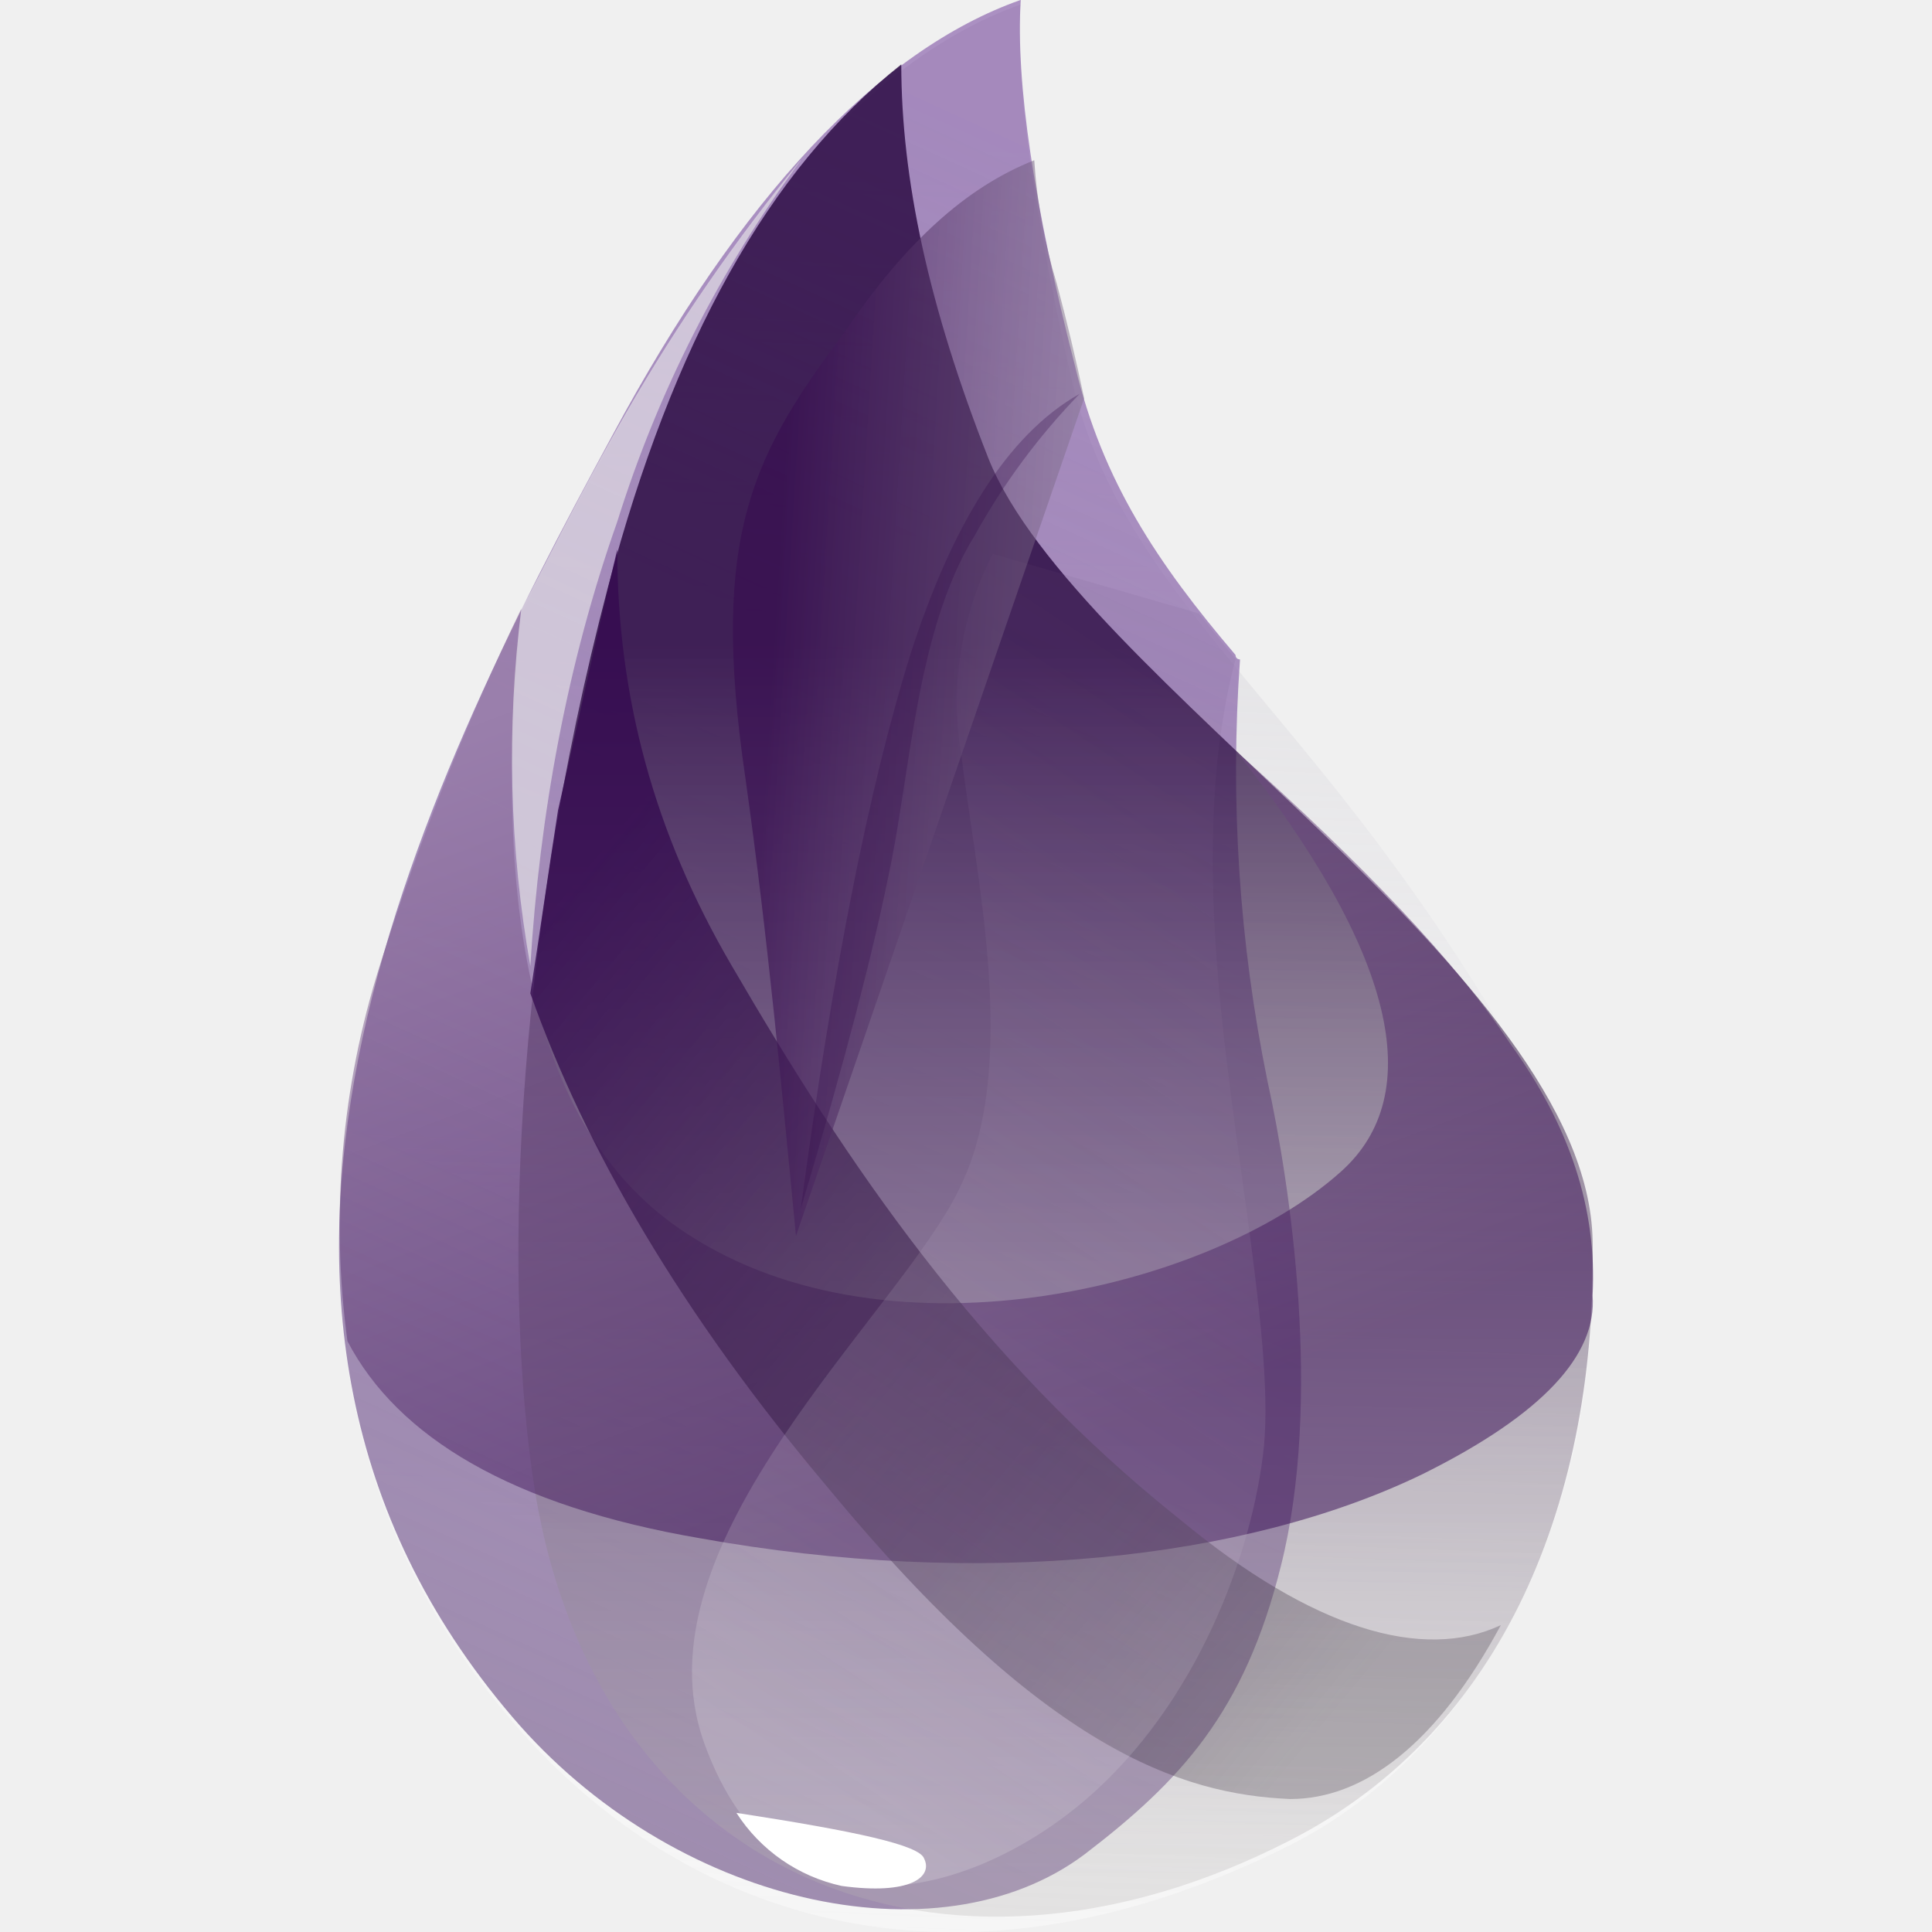
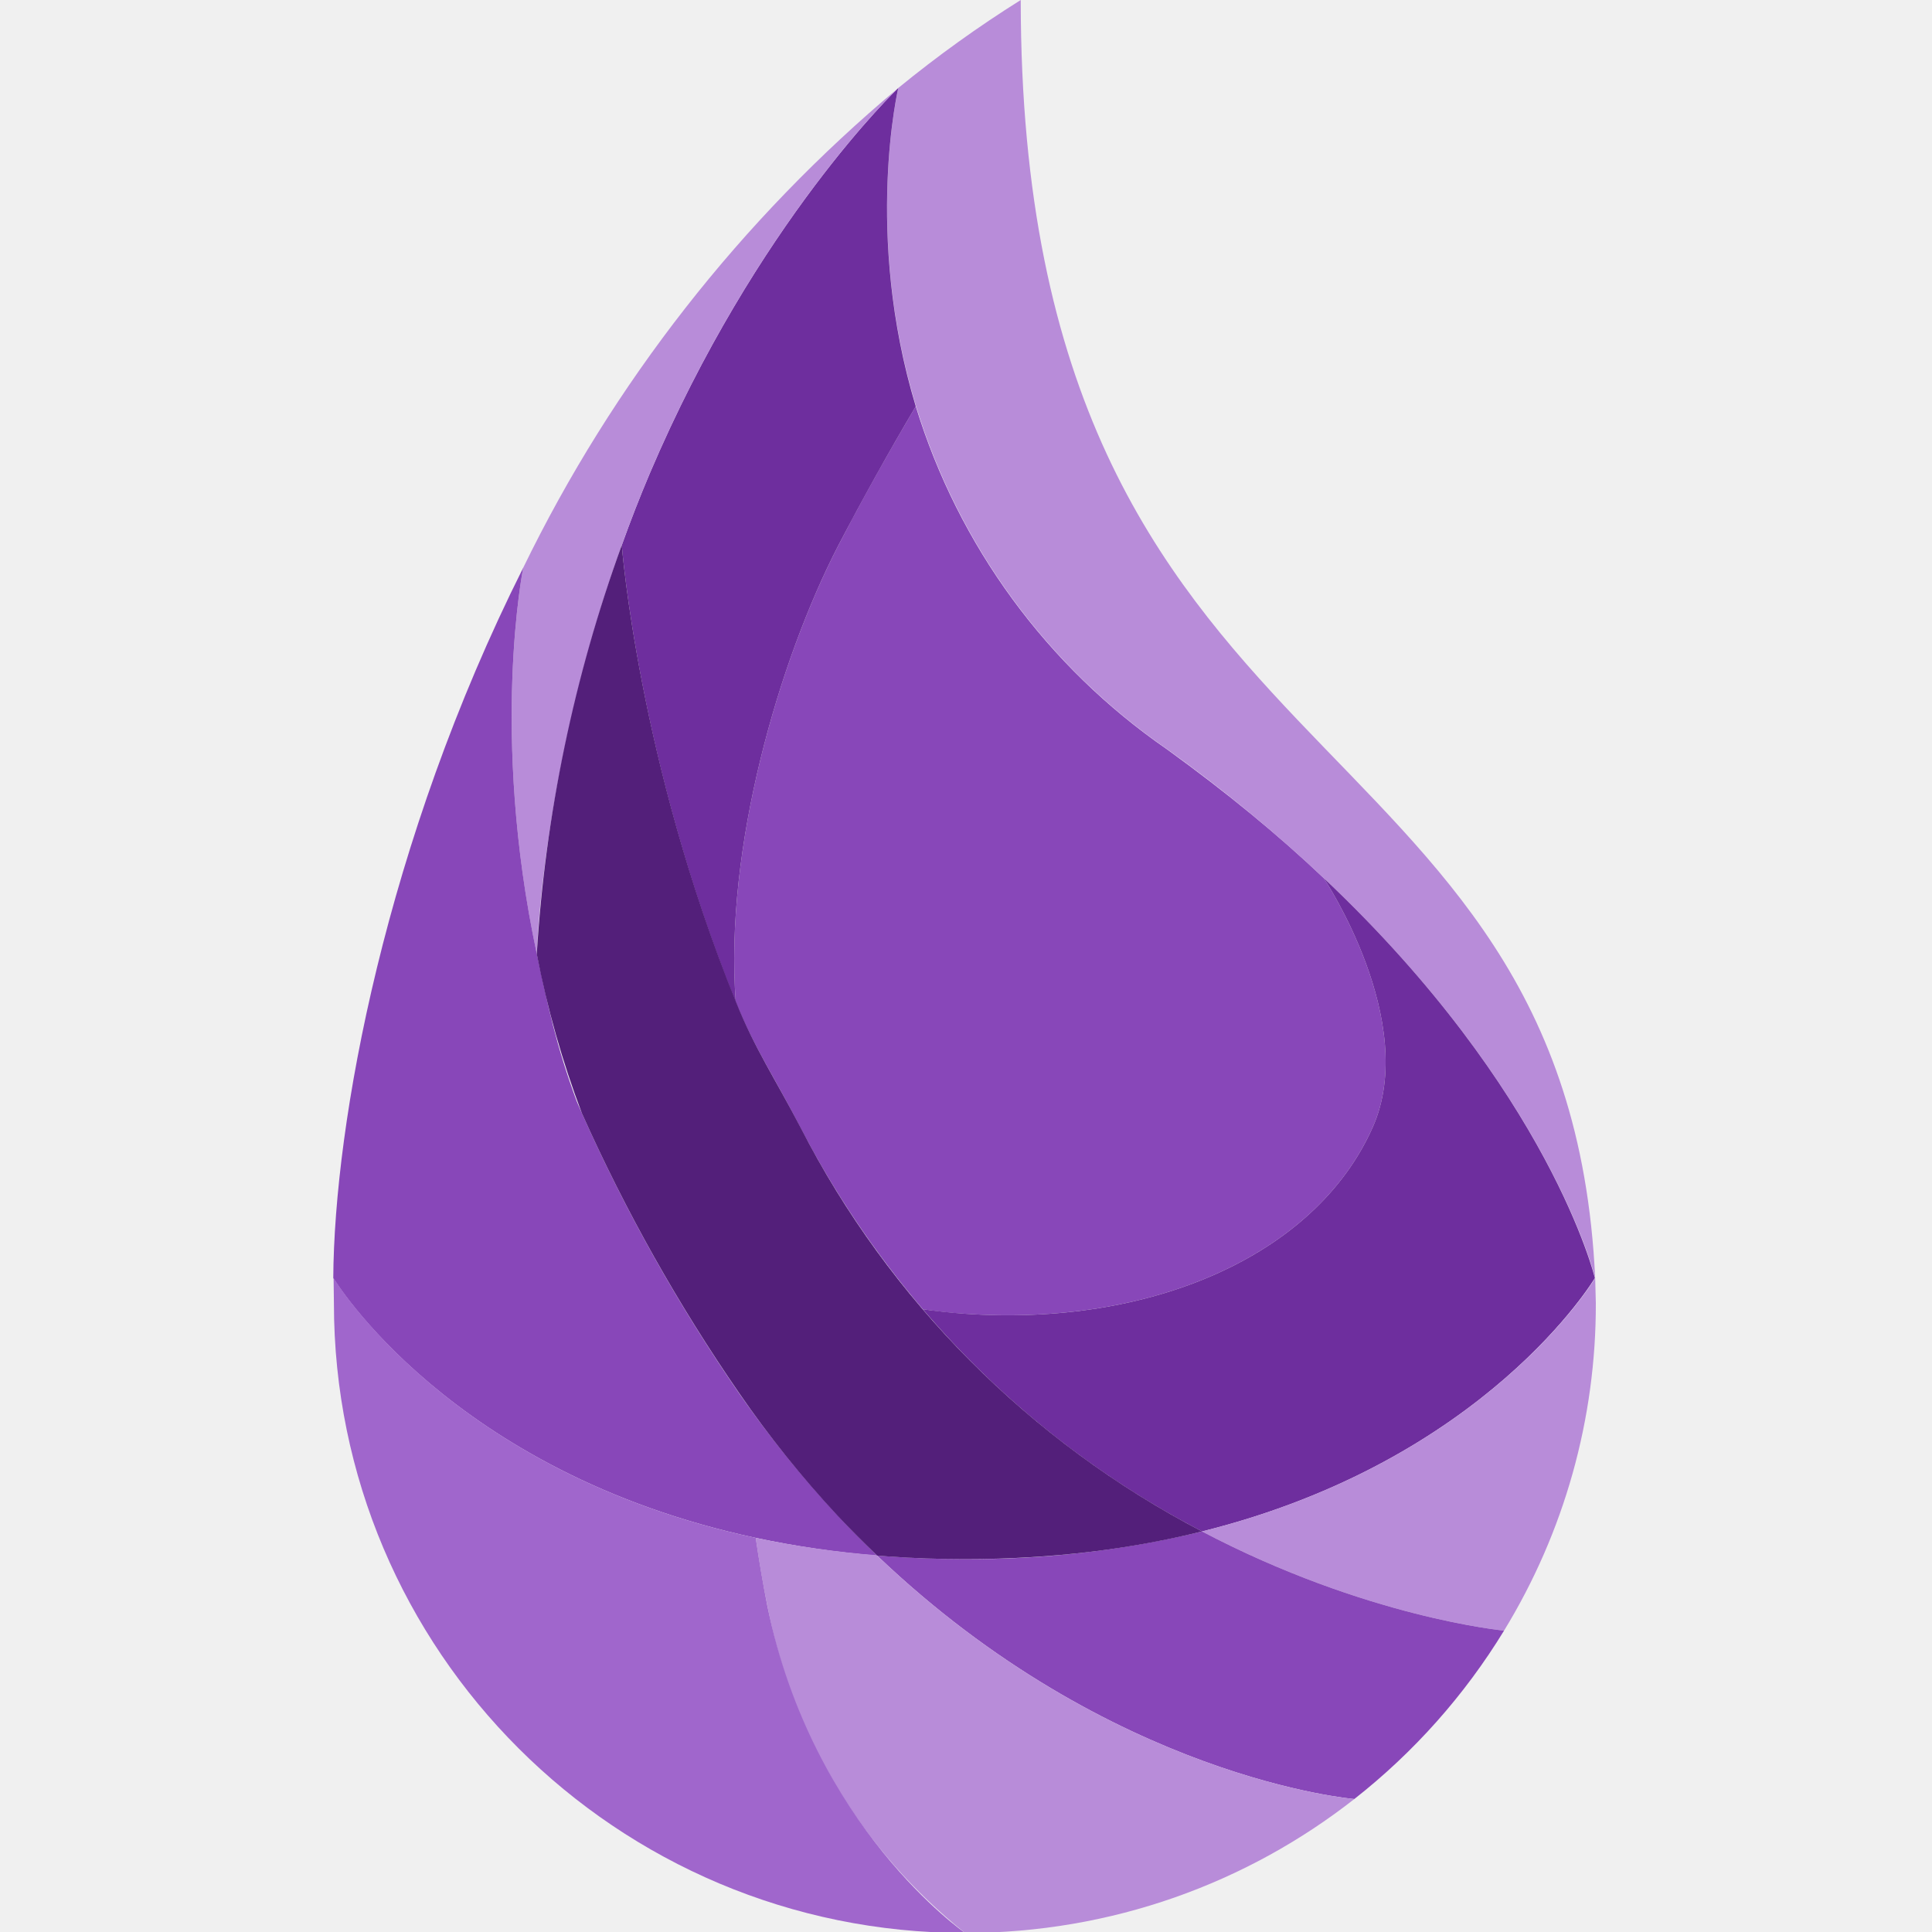
<svg xmlns="http://www.w3.org/2000/svg" fill="none" viewBox="0 0 600 600">
-   <path fill="url(#devicon-elixir-icon-7-a)" fill-rule="evenodd" d="M316.9 1.4c-44.1 15.7-85.3 61.1-126.6 135C129.2 248.9 51 408 159.1 534.6c49.7 58.3 133.6 92.4 241.6 38.4 86.8-44 112.3-170.7 79.6-229C415 221.8 349.6 192 332.5 116.6 321 65.4 315.5 27 316.9 1.4" clip-rule="evenodd" />
-   <path fill="url(#devicon-elixir-icon-8-b)" fill-rule="evenodd" d="M316.9 0C272.8 15.6 230 61.1 190.3 135 129.2 247.5 51 406.7 159.1 533.2c49.7 58.3 132.2 76.8 177.7 42.7 29.8-22.8 49.7-44.1 61-89.6 12.9-51.2 3-118-4.2-150.7a482 482 0 0 1-8.5-130.8s-1.4 0-1.4-1.4c-24.2-28.4-41.3-54-49.8-89.6C321.1 64 315.4 25.6 317 0" clip-rule="evenodd" />
-   <path fill="url(#devicon-elixir-icon-9-c)" fill-rule="evenodd" d="M279.9 20c-41.2 32.6-71 86.6-91 162-29.9 113.7-32.7 219-22.7 281.5C186 582.9 292.7 627 400.7 571.5c66.8-34.1 95.3-106.6 93.9-186.2-1.5-82.5-160.7-174.9-187.7-243.1-18.5-47-27-86.7-27-122.3" clip-rule="evenodd" />
-   <path fill="url(#devicon-elixir-icon-10-d)" fill-rule="evenodd" d="M383.7 233.1c49.7 62.6 59.7 106.7 32.7 130.8-41.3 37-143.6 61.2-206.2 17.1-42.6-29.9-58.3-93.8-48.3-192a818 818 0 0 0-44 111 268 268 0 0 0-10 116.5c15.6 29.9 51.2 51.2 109.4 61.2 86.8 15.6 169.2 7 224.7-20 37-18.4 54-36.9 52.6-55.4 1.4-27-7.1-52.6-25.6-78.2-17-25.6-45.5-55.4-85.3-91" clip-rule="evenodd" />
-   <path fill="url(#devicon-elixir-icon-11-e)" fill-rule="evenodd" d="M191.7 170.6c0 45.5 11.4 88.1 35.6 129.4 35.5 61 76.7 122.2 139.3 172 41.2 34.1 75.4 44 99.5 32.7-19.9 37-42.6 54-65.4 54-34-1.4-76.7-15.6-143.6-96.7-45.5-54-75.3-105.2-92.4-153.5 2.9-18.5 5.7-38.4 8.6-56.9 4.2-18.4 10-45.5 18.4-81" clip-rule="evenodd" />
-   <path fill="url(#devicon-elixir-icon-12-f)" fill-rule="evenodd" d="M298.4 233.1c4.2 37 18.5 96.7 0 135.1C279.9 408 196 479.1 218.8 541.6c22.7 62.6 79.6 48.4 115.1 20 35.6-28.5 54-75.4 58.3-109.5 4.3-32.7-10-96.7-14.2-152.1-2.9-37-1.4-68.3 5.7-95.3l-11.4-14.2-64-18.5a101 101 0 0 0-10 61.1" clip-rule="evenodd" />
-   <path fill="url(#devicon-elixir-icon-13-g)" fill-rule="evenodd" d="M321.1 49.8c-21.3 8.5-39.8 25.5-58.3 52.6-28.4 38.3-42.6 62.5-31.3 139.3 7.2 51.2 11.4 98 15.7 142.1l89.5-260.1a669 669 0 0 0-8.5-35.6 167 167 0 0 1-7-38.3" clip-rule="evenodd" />
-   <path fill="#330A4C" fill-opacity=".3" fill-rule="evenodd" d="M335.3 122.3c-22.7 12.8-39.8 41.2-52.6 81-12.8 41.2-24.1 98-34 172 14.1-47 22.7-81 27-102.3 7-31.3 8.5-76.8 27-106.7a208 208 0 0 1 32.6-44" clip-rule="evenodd" />
-   <path fill="#fff" fill-rule="evenodd" d="M228.7 563c37 5.7 56.9 10 58.3 14.2 2.8 5.7-4.3 11.4-25.6 8.5a52 52 0 0 1-32.7-22.7" clip-rule="evenodd" />
-   <path fill="#EDEDED" fill-opacity=".6" fill-rule="evenodd" d="M248.6 49.8a588 588 0 0 0-54 78.1c-15.6 27-25.6 48.4-32.7 61.2a370 370 0 0 0 2.8 110.9c2.9-47 11.4-93.9 27-138a378 378 0 0 1 57-112.2" clip-rule="evenodd" />
-   <defs>
-     <linearGradient id="devicon-elixir-icon-7-a" x1="305.2" x2="284.3" y1="45.3" y2="600.6" gradientUnits="userSpaceOnUse">
-       <stop stop-color="#D9D8DC" />
-       <stop offset="1" stop-color="#fff" stop-opacity=".4" />
-     </linearGradient>
-     <linearGradient id="devicon-elixir-icon-8-b" x1="297.6" x2="79.5" y1="36.1" y2="514" gradientUnits="userSpaceOnUse">
-       <stop stop-color="#8D67AF" stop-opacity=".7" />
-       <stop offset="1" stop-color="#9F8DAF" />
-     </linearGradient>
-     <linearGradient id="devicon-elixir-icon-9-c" x1="328.2" x2="328.2" y1="200.2" y2="584.7" gradientUnits="userSpaceOnUse">
-       <stop stop-color="#26053D" stop-opacity=".8" />
-       <stop offset="1" stop-color="#B7B4B4" stop-opacity=".3" />
-     </linearGradient>
-     <linearGradient id="devicon-elixir-icon-10-d" x1="184.8" x2="282.6" y1="211.2" y2="470.4" gradientUnits="userSpaceOnUse">
-       <stop stop-color="#91739F" stop-opacity=".5" />
-       <stop offset="1" stop-color="#32054F" stop-opacity=".5" />
-     </linearGradient>
-     <linearGradient id="devicon-elixir-icon-11-e" x1="406" x2="136.9" y1="545.4" y2="322.5" gradientUnits="userSpaceOnUse">
-       <stop stop-color="#463D49" stop-opacity=".3" />
-       <stop offset="1" stop-color="#340A50" stop-opacity=".8" />
-     </linearGradient>
-     <linearGradient id="devicon-elixir-icon-12-f" x1="339.4" x2="149.6" y1="195.9" y2="484.7" gradientUnits="userSpaceOnUse">
-       <stop stop-color="#715383" stop-opacity=".1" />
-       <stop offset="1" stop-color="#F4F4F4" stop-opacity=".2" />
-     </linearGradient>
-     <linearGradient id="devicon-elixir-icon-13-g" x1="370.9" x2="236.5" y1="267.3" y2="259.1" gradientUnits="userSpaceOnUse">
-       <stop stop-color="#A5A1A8" stop-opacity=".4" />
-       <stop offset="1" stop-color="#370C50" stop-opacity=".6" />
-     </linearGradient>
-   </defs>
+   <path fill="#8847B9" d="M411.1 272.7q-20.8-19.8-48.7-40a201 201 0 0 1-78-106.5s-12.6 21-24 43.1c-18.4 35.6-35.5 94.1-31.9 141.9 5.8 14.3 12.4 24 20.1 39a301 301 0 0 0 38 56.4q6.6 1 13 1.4c57 4 108.8-17.6 126.7-57.9 14.6-32.8-15.2-77.4-15.2-77.4" />
+   <path fill="#B88CD9" d="M495.4 397C487 217 317 247.1 317 0a373 373 0 0 0-38 27.3s-10.8 45.2 5.5 98.9a201 201 0 0 0 78 106.5 474 474 0 0 1 48.6 40c70.4 66.4 84.3 124.2 84.3 124.2" />
+   <path fill="#6E2E9E" d="M279 27.3S235 69 201.8 147a426 426 0 0 0-8.7 22.3s5.1 67 35.4 141.9c-3.6-47.8 13.5-106.3 31.9-141.9a937 937 0 0 1 24-43.1c-16.2-53.7-5.4-99-5.4-99" />
+   <path fill="#B88CD9" d="M279 27.3a452 452 0 0 0-116.5 149s-10.4 51.3 4.2 120c0 0 1.6-58.2 26.4-127a426 426 0 0 1 8.7-22.3C235 69 279 27.3 279 27.3" />
+   <path fill="#8847B9" d="M162.5 176.3c-42.8 85.3-58.7 172.5-59 220.6 0 0 36.2 60.4 131.2 80.7a294 294 0 0 0 37.7 5.5 324 324 0 0 1-12.3-12.5 343 343 0 0 1-30.5-37.8 541 541 0 0 1-48.9-87.1l-1.6-3.7c-6.3-17-9.1-30.2-12.4-45.8-14.6-68.6-4.2-119.9-4.2-119.9" />
+   <path fill="#6E2E9E" d="M373.3 475.6c88.4-22 122-78.7 122-78.7s-13.8-57.8-84.2-124.2c0 0 29.8 44.6 15.2 77.4-17.9 40.3-69.7 61.9-126.6 57.9a196 196 0 0 1-13.1-1.4 290 290 0 0 0 86.7 69" />
+   <path fill="#B88CD9" d="m495.6 404.7-.2-7.8s-33.7 56.7-122.1 78.7c51 26.8 93.8 30.8 93.8 30.8a194 194 0 0 0 28.5-101.7" />
+   <path fill="#8847B9" d="M373.3 475.6a304 304 0 0 1-73.6 8.6 338 338 0 0 1-27.3-1.1c72.7 69.4 148.2 75.6 148.2 75.6a197 197 0 0 0 46.5-52.3s-42.8-4-93.8-30.8" />
+   <path fill="#B88CD9" d="M272.4 483a294 294 0 0 1-37.7-5.4q1.6 11.3 3.6 21a171 171 0 0 0 61.4 101.7c45.6 0 87.6-15.5 120.9-41.6 0 0-75.5-6.2-148.2-75.6" />
+   <path fill="#A066CC" d="M103.7 404.7c0 108 87.7 195.6 196 195.6 0 0-47.4-32.8-61.4-101.6a419 419 0 0 1-3.6-21.1c-95-20.3-131.1-80.7-131.1-80.7z" />
+   <path fill="#531F7A" d="M299.7 484.2c27.9 0 52.3-3.3 73.6-8.6a292 292 0 0 1-124.7-125.5c-7.7-14.8-14.3-24.6-20-38.9-30.4-75-35.5-141.9-35.5-141.9a453 453 0 0 0-26.4 127 299 299 0 0 0 14 49.4 541 541 0 0 0 48.9 87 332 332 0 0 0 30.5 38 324 324 0 0 0 12.3 12.4l3.9.3q11.3.8 23.4.8" />
</svg>
